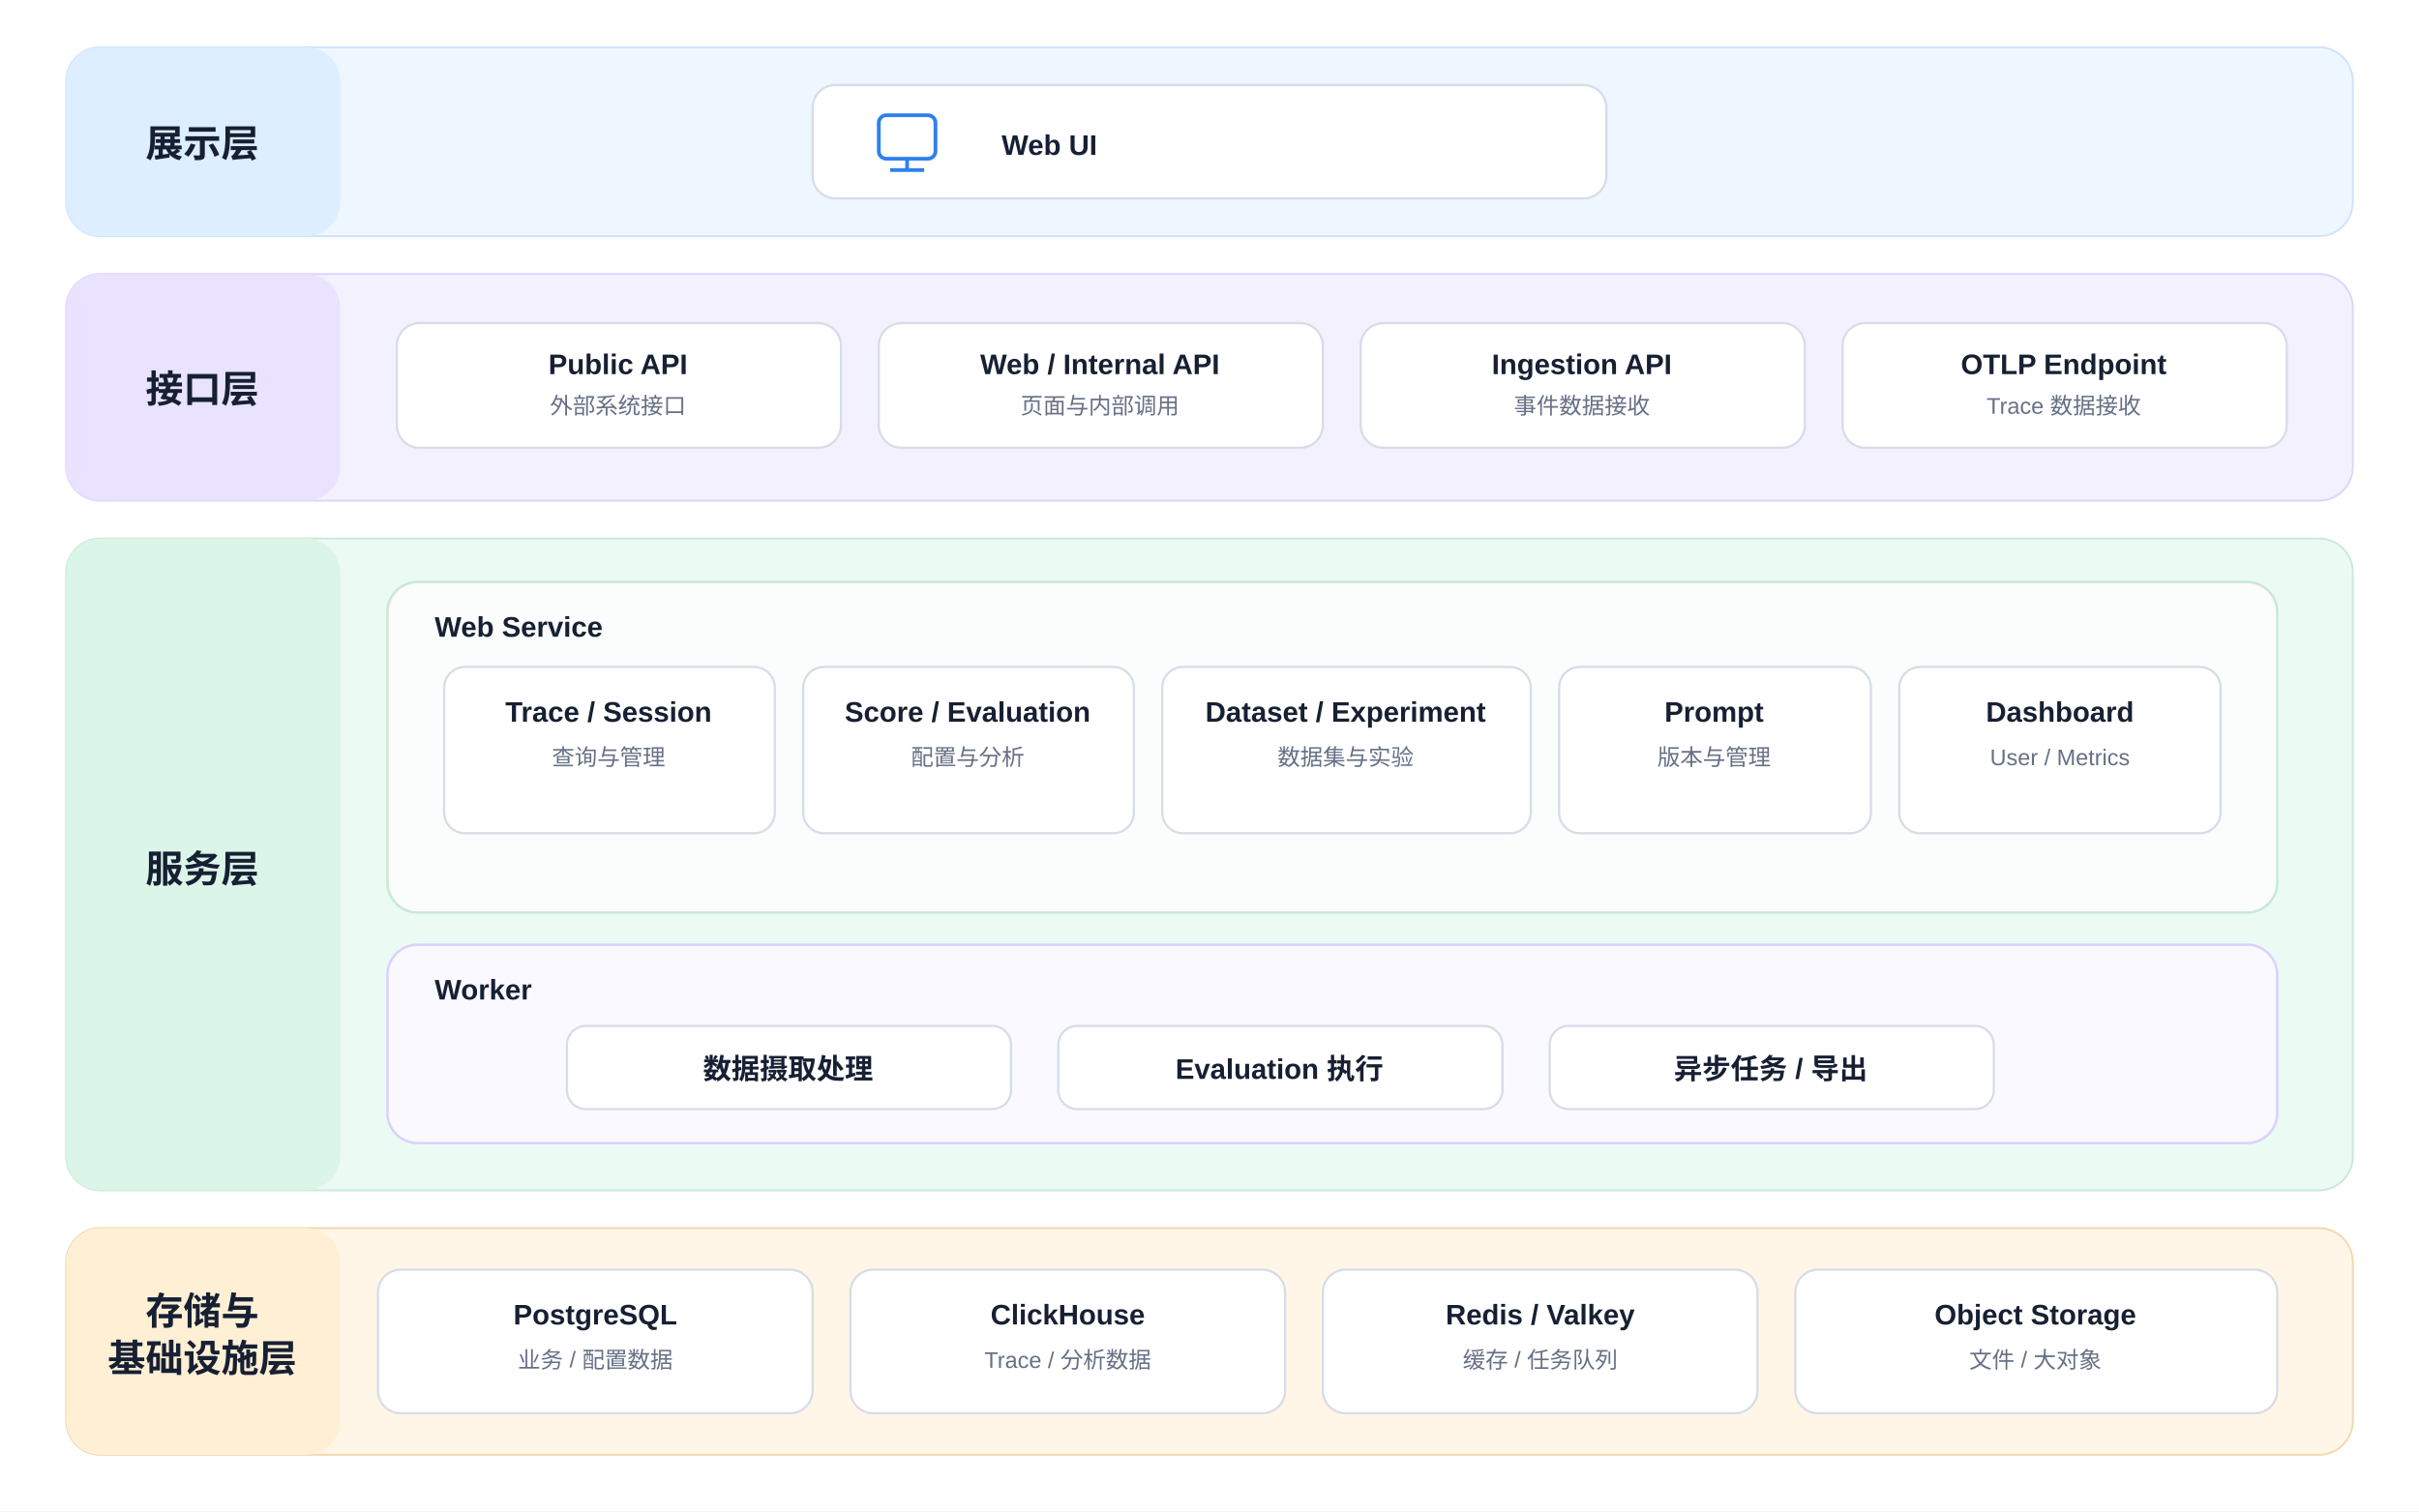
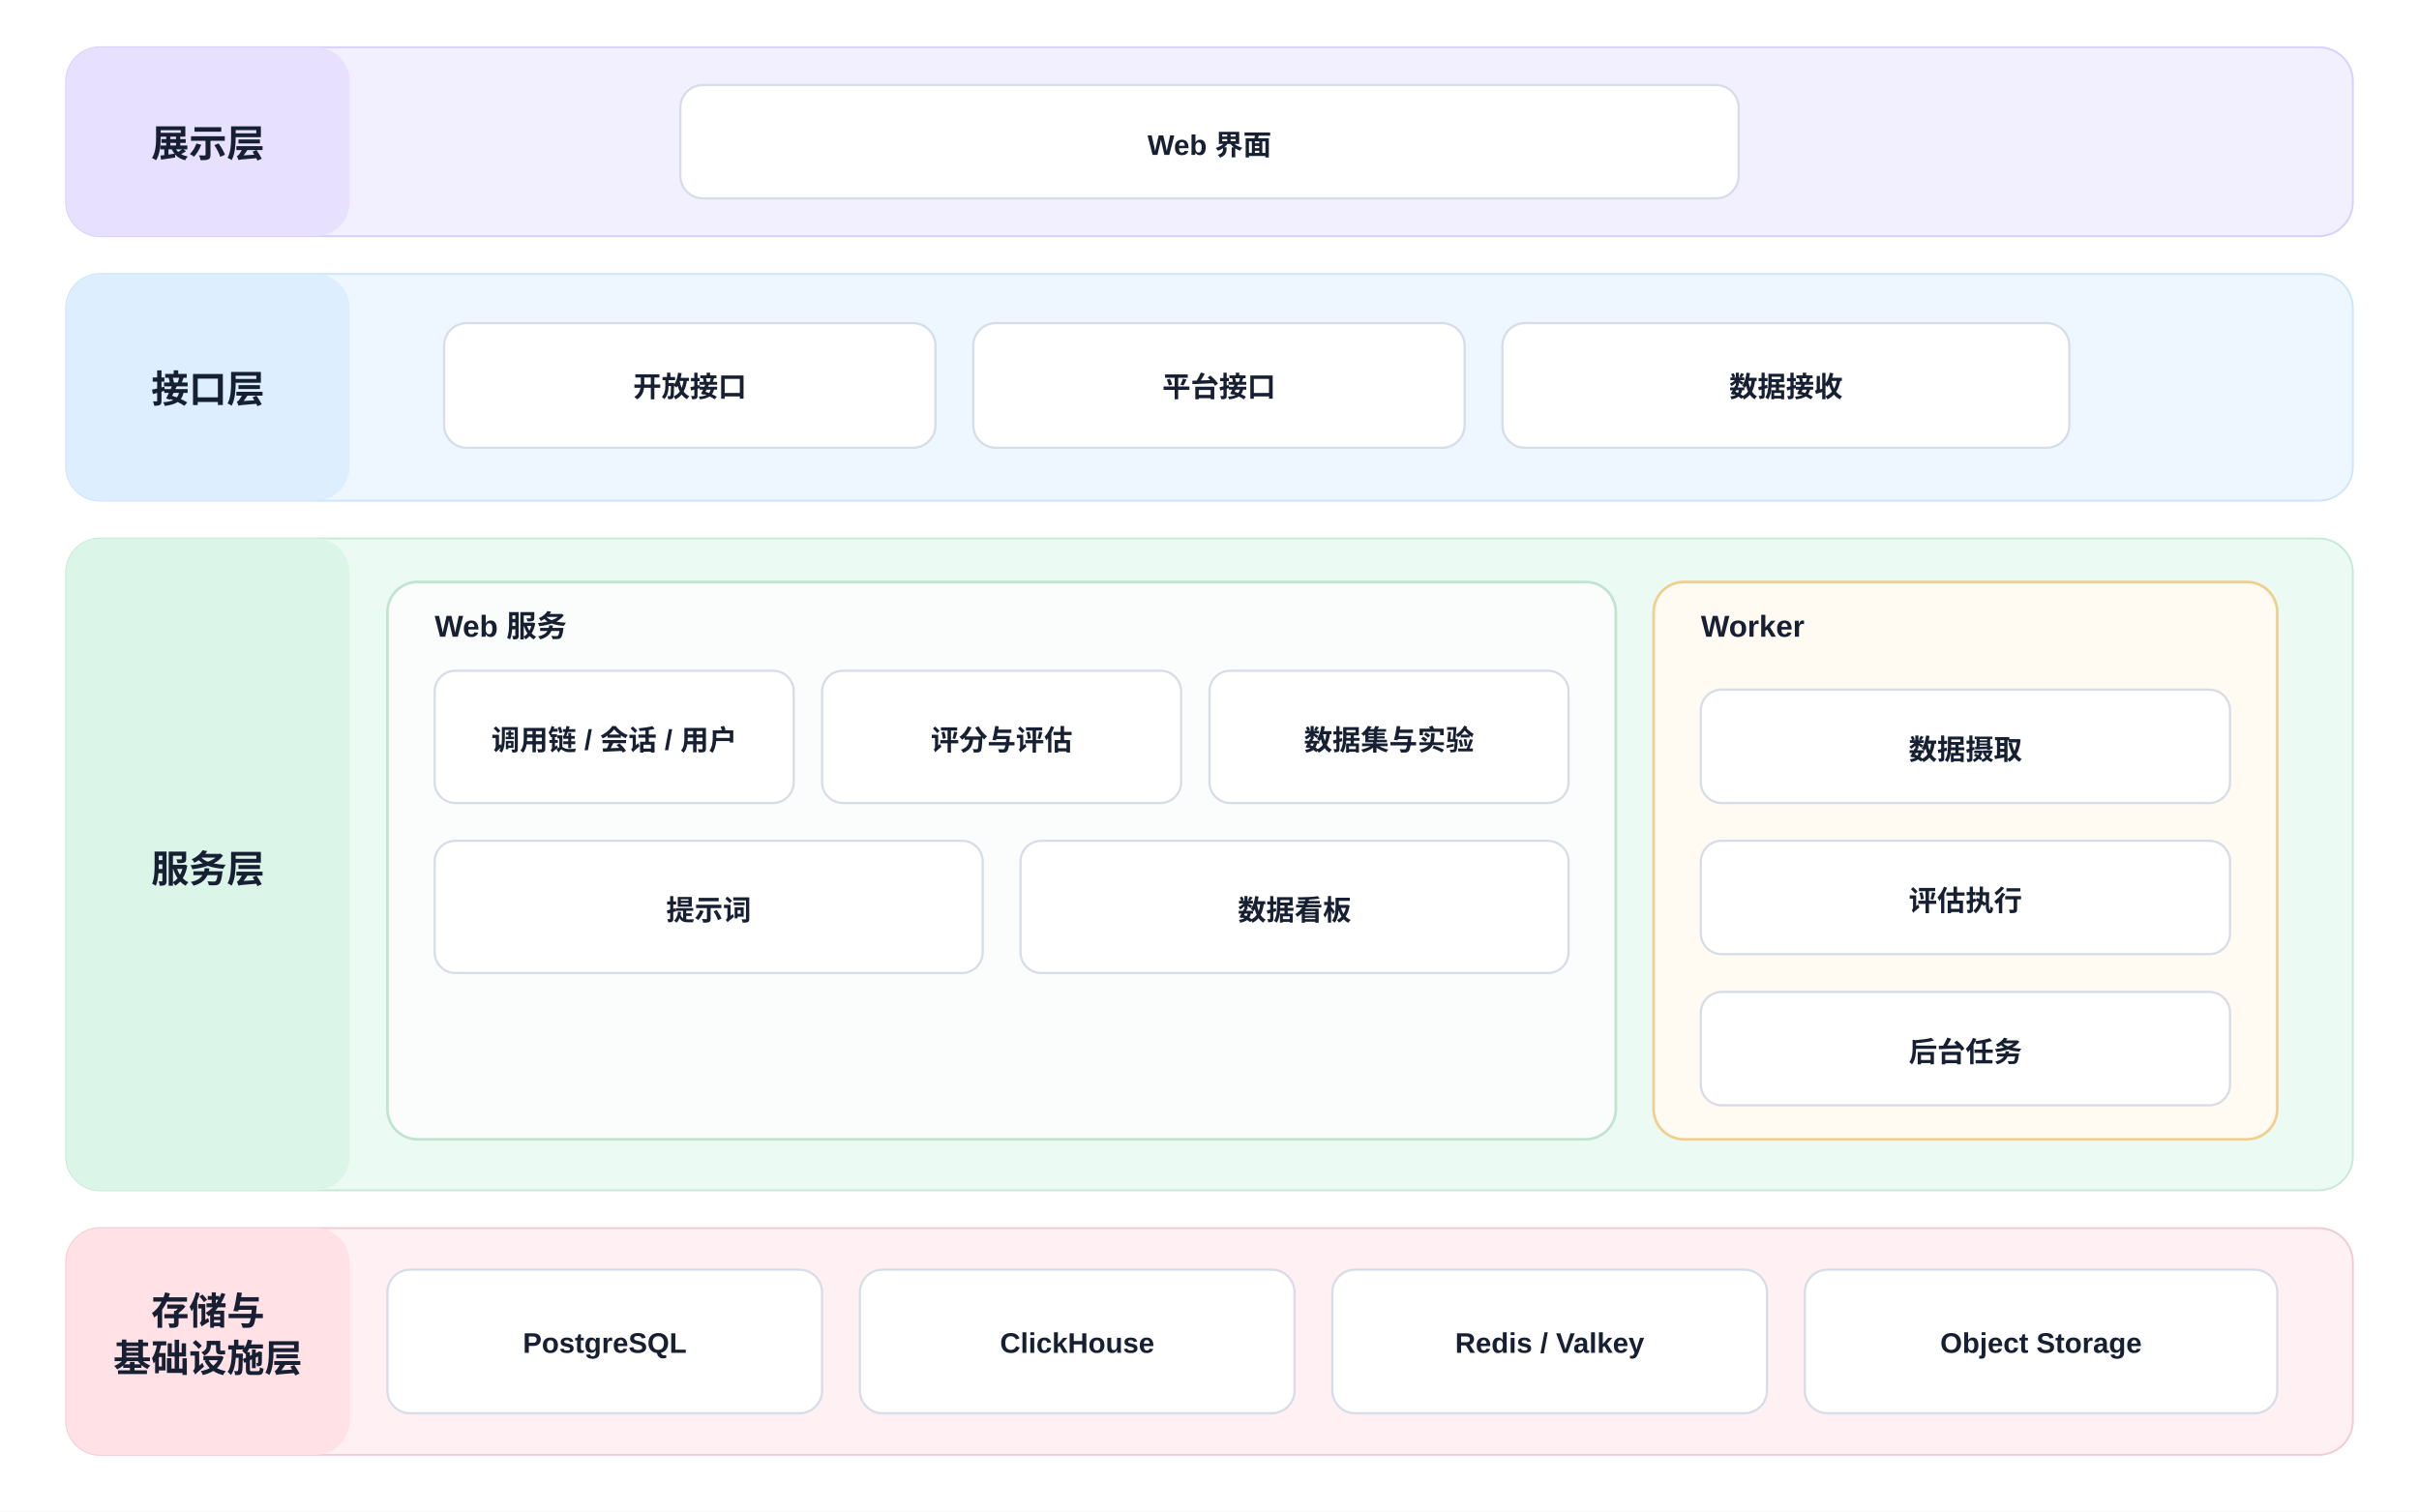
<svg xmlns="http://www.w3.org/2000/svg" width="1280" height="800" viewBox="0 0 1280 800">
  <defs>
    <style>
      text{font-family:Arial,"Microsoft YaHei",sans-serif;fill:#172033}
      .layer{font-size:20px;font-weight:700}
-       .group{font-size:15px;font-weight:700}
+       .group{font-size:16px;font-weight:700}
      .name{font-size:15px;font-weight:700}
-       .sub{font-size:12px;fill:#667085}
      .card{fill:#fff;stroke:#d7dde7;stroke-width:1.2}
-       .webbox{fill:#fbfdfc;stroke:#c9e8d8;stroke-width:1.3}
-       .workerbox{fill:#faf9ff;stroke:#d9d1ff;stroke-width:1.3}
+       .webbox{fill:#fbfdfc;stroke:#bfe4d0;stroke-width:1.4}
+       .workerbox{fill:#fffaf2;stroke:#f0cf8d;stroke-width:1.4}
    </style>
  </defs>
  <rect width="1280" height="800" fill="#fff" />
-   <rect x="35" y="25" width="1210" height="100" rx="18" fill="#eef6ff" stroke="#cfe2ff" />
-   <rect x="35" y="25" width="145" height="100" rx="18" fill="#dceeff" />
-   <text x="107" y="83" text-anchor="middle" class="layer">展示层</text>
-   <rect x="430" y="45" width="420" height="60" rx="12" class="card" />
-   <rect x="465" y="61" width="30" height="23" rx="4" fill="none" stroke="#2f80ed" stroke-width="2" />
-   <path d="M471 90h18M480 84v6" stroke="#2f80ed" stroke-width="2" />
-   <text x="530" y="82" class="name">Web UI</text>
-   <rect x="35" y="145" width="1210" height="120" rx="18" fill="#f4f1ff" stroke="#ddd4ff" />
-   <rect x="35" y="145" width="145" height="120" rx="18" fill="#e9e3ff" />
-   <text x="107" y="213" text-anchor="middle" class="layer">接口层</text>
-   <rect x="210" y="171" width="235" height="66" rx="12" class="card" />
-   <text x="327" y="198" text-anchor="middle" class="name">Public API</text>
-   <text x="327" y="219" text-anchor="middle" class="sub">外部系统接口</text>
-   <rect x="465" y="171" width="235" height="66" rx="12" class="card" />
-   <text x="582" y="198" text-anchor="middle" class="name">Web / Internal API</text>
-   <text x="582" y="219" text-anchor="middle" class="sub">页面与内部调用</text>
-   <rect x="720" y="171" width="235" height="66" rx="12" class="card" />
-   <text x="837" y="198" text-anchor="middle" class="name">Ingestion API</text>
-   <text x="837" y="219" text-anchor="middle" class="sub">事件数据接收</text>
-   <rect x="975" y="171" width="235" height="66" rx="12" class="card" />
-   <text x="1092" y="198" text-anchor="middle" class="name">OTLP Endpoint</text>
-   <text x="1092" y="219" text-anchor="middle" class="sub">Trace 数据接收</text>
+   <rect x="35" y="25" width="1210" height="100" rx="18" fill="#f2efff" stroke="#d8d0ff" />
+   <rect x="35" y="25" width="150" height="100" rx="18" fill="#e7e0ff" />
+   <text x="110" y="83" text-anchor="middle" class="layer">展示层</text>
+   <rect x="360" y="45" width="560" height="60" rx="12" class="card" />
+   <text x="640" y="82" text-anchor="middle" class="name">Web 界面</text>
+   <rect x="35" y="145" width="1210" height="120" rx="18" fill="#eef7ff" stroke="#cfe4f7" />
+   <rect x="35" y="145" width="150" height="120" rx="18" fill="#dceeff" />
+   <text x="110" y="213" text-anchor="middle" class="layer">接口层</text>
+   <rect x="235" y="171" width="260" height="66" rx="12" class="card" />
+   <text x="365" y="210" text-anchor="middle" class="name">开放接口</text>
+   <rect x="515" y="171" width="260" height="66" rx="12" class="card" />
+   <text x="645" y="210" text-anchor="middle" class="name">平台接口</text>
+   <rect x="795" y="171" width="300" height="66" rx="12" class="card" />
+   <text x="945" y="210" text-anchor="middle" class="name">数据接收</text>
  <rect x="35" y="285" width="1210" height="345" rx="18" fill="#ecfaf4" stroke="#c7ead8" />
-   <rect x="35" y="285" width="145" height="345" rx="18" fill="#dcf5e9" />
-   <text x="107" y="467" text-anchor="middle" class="layer">服务层</text>
-   <rect x="205" y="308" width="1000" height="175" rx="16" class="webbox" />
-   <text x="230" y="337" class="group">Web Service</text>
-   <rect x="235" y="353" width="175" height="88" rx="11" class="card" />
-   <text x="322" y="382" text-anchor="middle" class="name">Trace / Session</text>
-   <text x="322" y="405" text-anchor="middle" class="sub">查询与管理</text>
-   <rect x="425" y="353" width="175" height="88" rx="11" class="card" />
-   <text x="512" y="382" text-anchor="middle" class="name">Score / Evaluation</text>
-   <text x="512" y="405" text-anchor="middle" class="sub">配置与分析</text>
-   <rect x="615" y="353" width="195" height="88" rx="11" class="card" />
-   <text x="712" y="382" text-anchor="middle" class="name">Dataset / Experiment</text>
-   <text x="712" y="405" text-anchor="middle" class="sub">数据集与实验</text>
-   <rect x="825" y="353" width="165" height="88" rx="11" class="card" />
-   <text x="907" y="382" text-anchor="middle" class="name">Prompt</text>
-   <text x="907" y="405" text-anchor="middle" class="sub">版本与管理</text>
-   <rect x="1005" y="353" width="170" height="88" rx="11" class="card" />
-   <text x="1090" y="382" text-anchor="middle" class="name">Dashboard</text>
-   <text x="1090" y="405" text-anchor="middle" class="sub">User / Metrics</text>
-   <rect x="205" y="500" width="1000" height="105" rx="16" class="workerbox" />
-   <text x="230" y="529" class="group">Worker</text>
-   <rect x="300" y="543" width="235" height="44" rx="10" class="card" />
-   <text x="417" y="571" text-anchor="middle" class="name">数据摄取处理</text>
-   <rect x="560" y="543" width="235" height="44" rx="10" class="card" />
-   <text x="677" y="571" text-anchor="middle" class="name">Evaluation 执行</text>
-   <rect x="820" y="543" width="235" height="44" rx="10" class="card" />
-   <text x="937" y="571" text-anchor="middle" class="name">异步任务 / 导出</text>
-   <rect x="35" y="650" width="1210" height="120" rx="18" fill="#fff6e8" stroke="#f1d9ae" />
-   <rect x="35" y="650" width="145" height="120" rx="18" fill="#ffefd5" />
-   <text x="107" y="701" text-anchor="middle" class="layer">存储与</text>
-   <text x="107" y="726" text-anchor="middle" class="layer">基础设施层</text>
-   <rect x="200" y="672" width="230" height="76" rx="12" class="card" />
-   <text x="315" y="701" text-anchor="middle" class="name">PostgreSQL</text>
-   <text x="315" y="724" text-anchor="middle" class="sub">业务 / 配置数据</text>
-   <rect x="450" y="672" width="230" height="76" rx="12" class="card" />
-   <text x="565" y="701" text-anchor="middle" class="name">ClickHouse</text>
-   <text x="565" y="724" text-anchor="middle" class="sub">Trace / 分析数据</text>
-   <rect x="700" y="672" width="230" height="76" rx="12" class="card" />
-   <text x="815" y="701" text-anchor="middle" class="name">Redis / Valkey</text>
-   <text x="815" y="724" text-anchor="middle" class="sub">缓存 / 任务队列</text>
-   <rect x="950" y="672" width="255" height="76" rx="12" class="card" />
-   <text x="1077" y="701" text-anchor="middle" class="name">Object Storage</text>
-   <text x="1077" y="724" text-anchor="middle" class="sub">文件 / 大对象</text>
+   <rect x="35" y="285" width="150" height="345" rx="18" fill="#dcf5e9" />
+   <text x="110" y="467" text-anchor="middle" class="layer">服务层</text>
+   <rect x="205" y="308" width="650" height="295" rx="16" class="webbox" />
+   <text x="230" y="337" class="group">Web 服务</text>
+   <rect x="230" y="355" width="190" height="70" rx="11" class="card" />
+   <text x="325" y="397" text-anchor="middle" class="name">调用链 / 会话 / 用户</text>
+   <rect x="435" y="355" width="190" height="70" rx="11" class="card" />
+   <text x="530" y="397" text-anchor="middle" class="name">评分与评估</text>
+   <rect x="640" y="355" width="190" height="70" rx="11" class="card" />
+   <text x="735" y="397" text-anchor="middle" class="name">数据集与实验</text>
+   <rect x="230" y="445" width="290" height="70" rx="11" class="card" />
+   <text x="375" y="487" text-anchor="middle" class="name">提示词</text>
+   <rect x="540" y="445" width="290" height="70" rx="11" class="card" />
+   <text x="685" y="487" text-anchor="middle" class="name">数据看板</text>
+   <rect x="875" y="308" width="330" height="295" rx="16" class="workerbox" />
+   <text x="900" y="337" class="group">Worker</text>
+   <rect x="900" y="365" width="280" height="60" rx="11" class="card" />
+   <text x="1040" y="402" text-anchor="middle" class="name">数据摄取</text>
+   <rect x="900" y="445" width="280" height="60" rx="11" class="card" />
+   <text x="1040" y="482" text-anchor="middle" class="name">评估执行</text>
+   <rect x="900" y="525" width="280" height="60" rx="11" class="card" />
+   <text x="1040" y="562" text-anchor="middle" class="name">后台任务</text>
+   <rect x="35" y="650" width="1210" height="120" rx="18" fill="#fff1f3" stroke="#f2cbd2" />
+   <rect x="35" y="650" width="150" height="120" rx="18" fill="#ffe1e6" />
+   <text x="110" y="701" text-anchor="middle" class="layer">存储与</text>
+   <text x="110" y="726" text-anchor="middle" class="layer">基础设施层</text>
+   <rect x="205" y="672" width="230" height="76" rx="12" class="card" />
+   <text x="320" y="716" text-anchor="middle" class="name">PostgreSQL</text>
+   <rect x="455" y="672" width="230" height="76" rx="12" class="card" />
+   <text x="570" y="716" text-anchor="middle" class="name">ClickHouse</text>
+   <rect x="705" y="672" width="230" height="76" rx="12" class="card" />
+   <text x="820" y="716" text-anchor="middle" class="name">Redis / Valkey</text>
+   <rect x="955" y="672" width="250" height="76" rx="12" class="card" />
+   <text x="1080" y="716" text-anchor="middle" class="name">Object Storage</text>
</svg>
